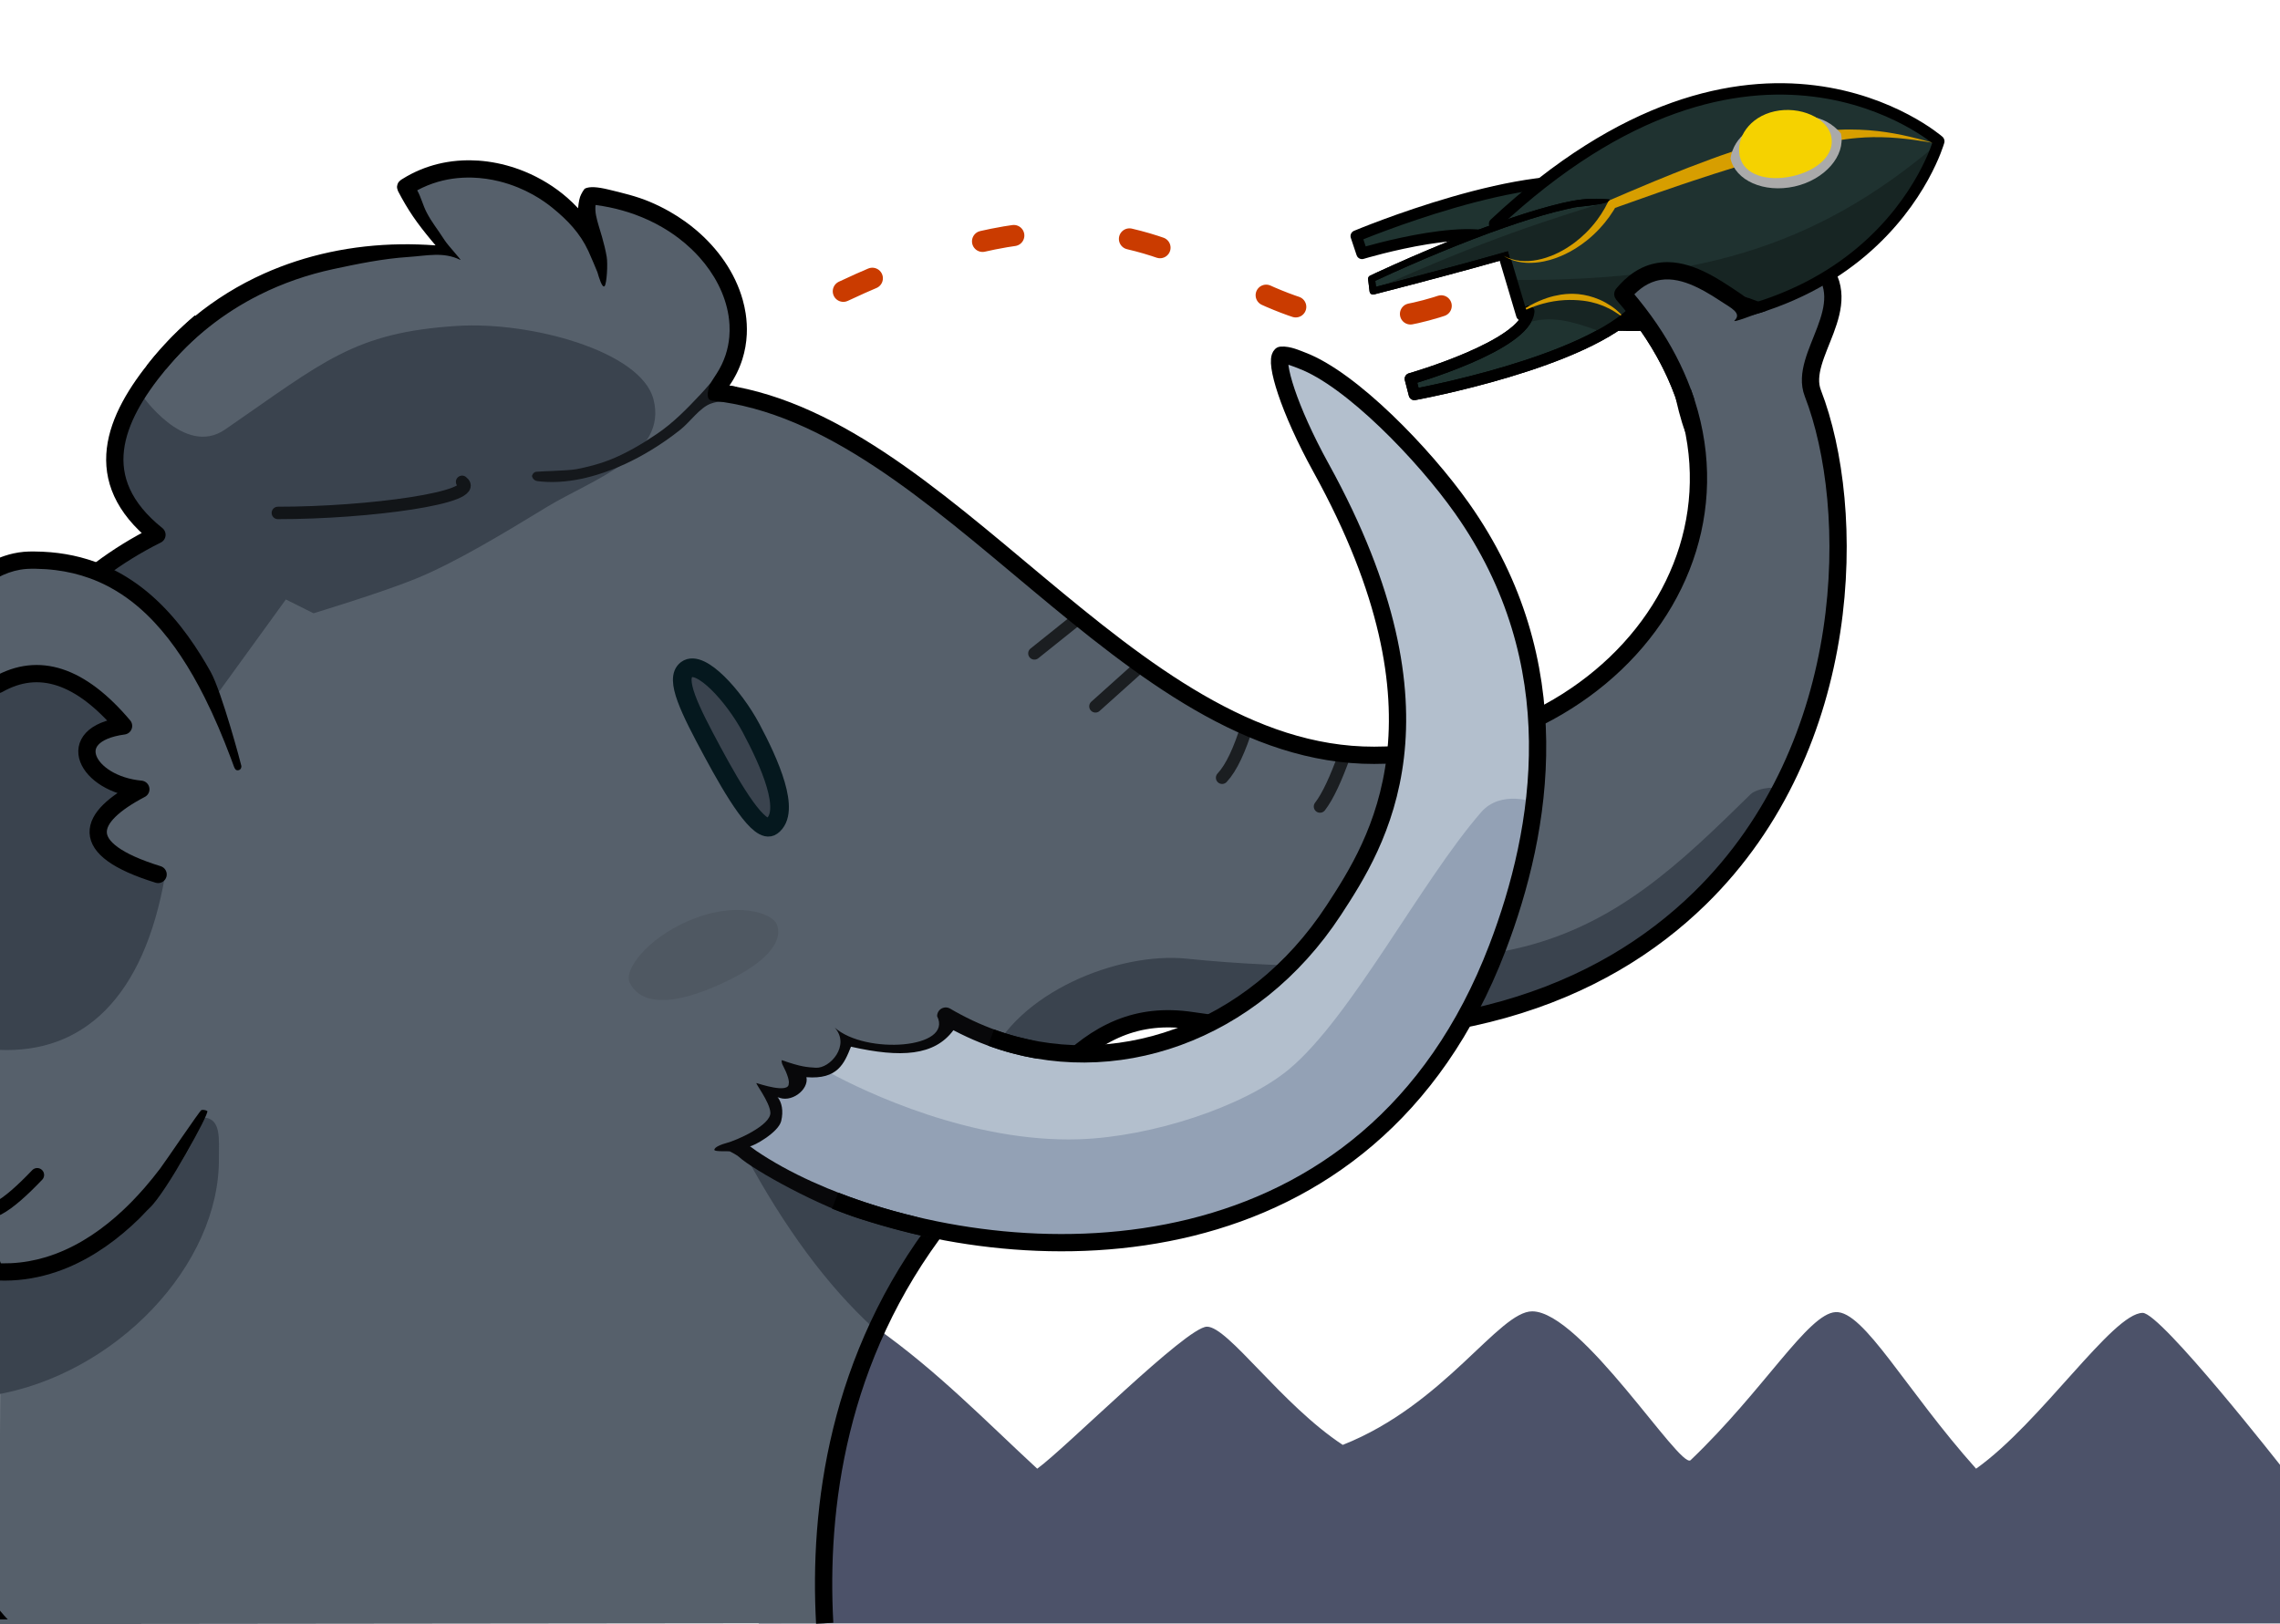
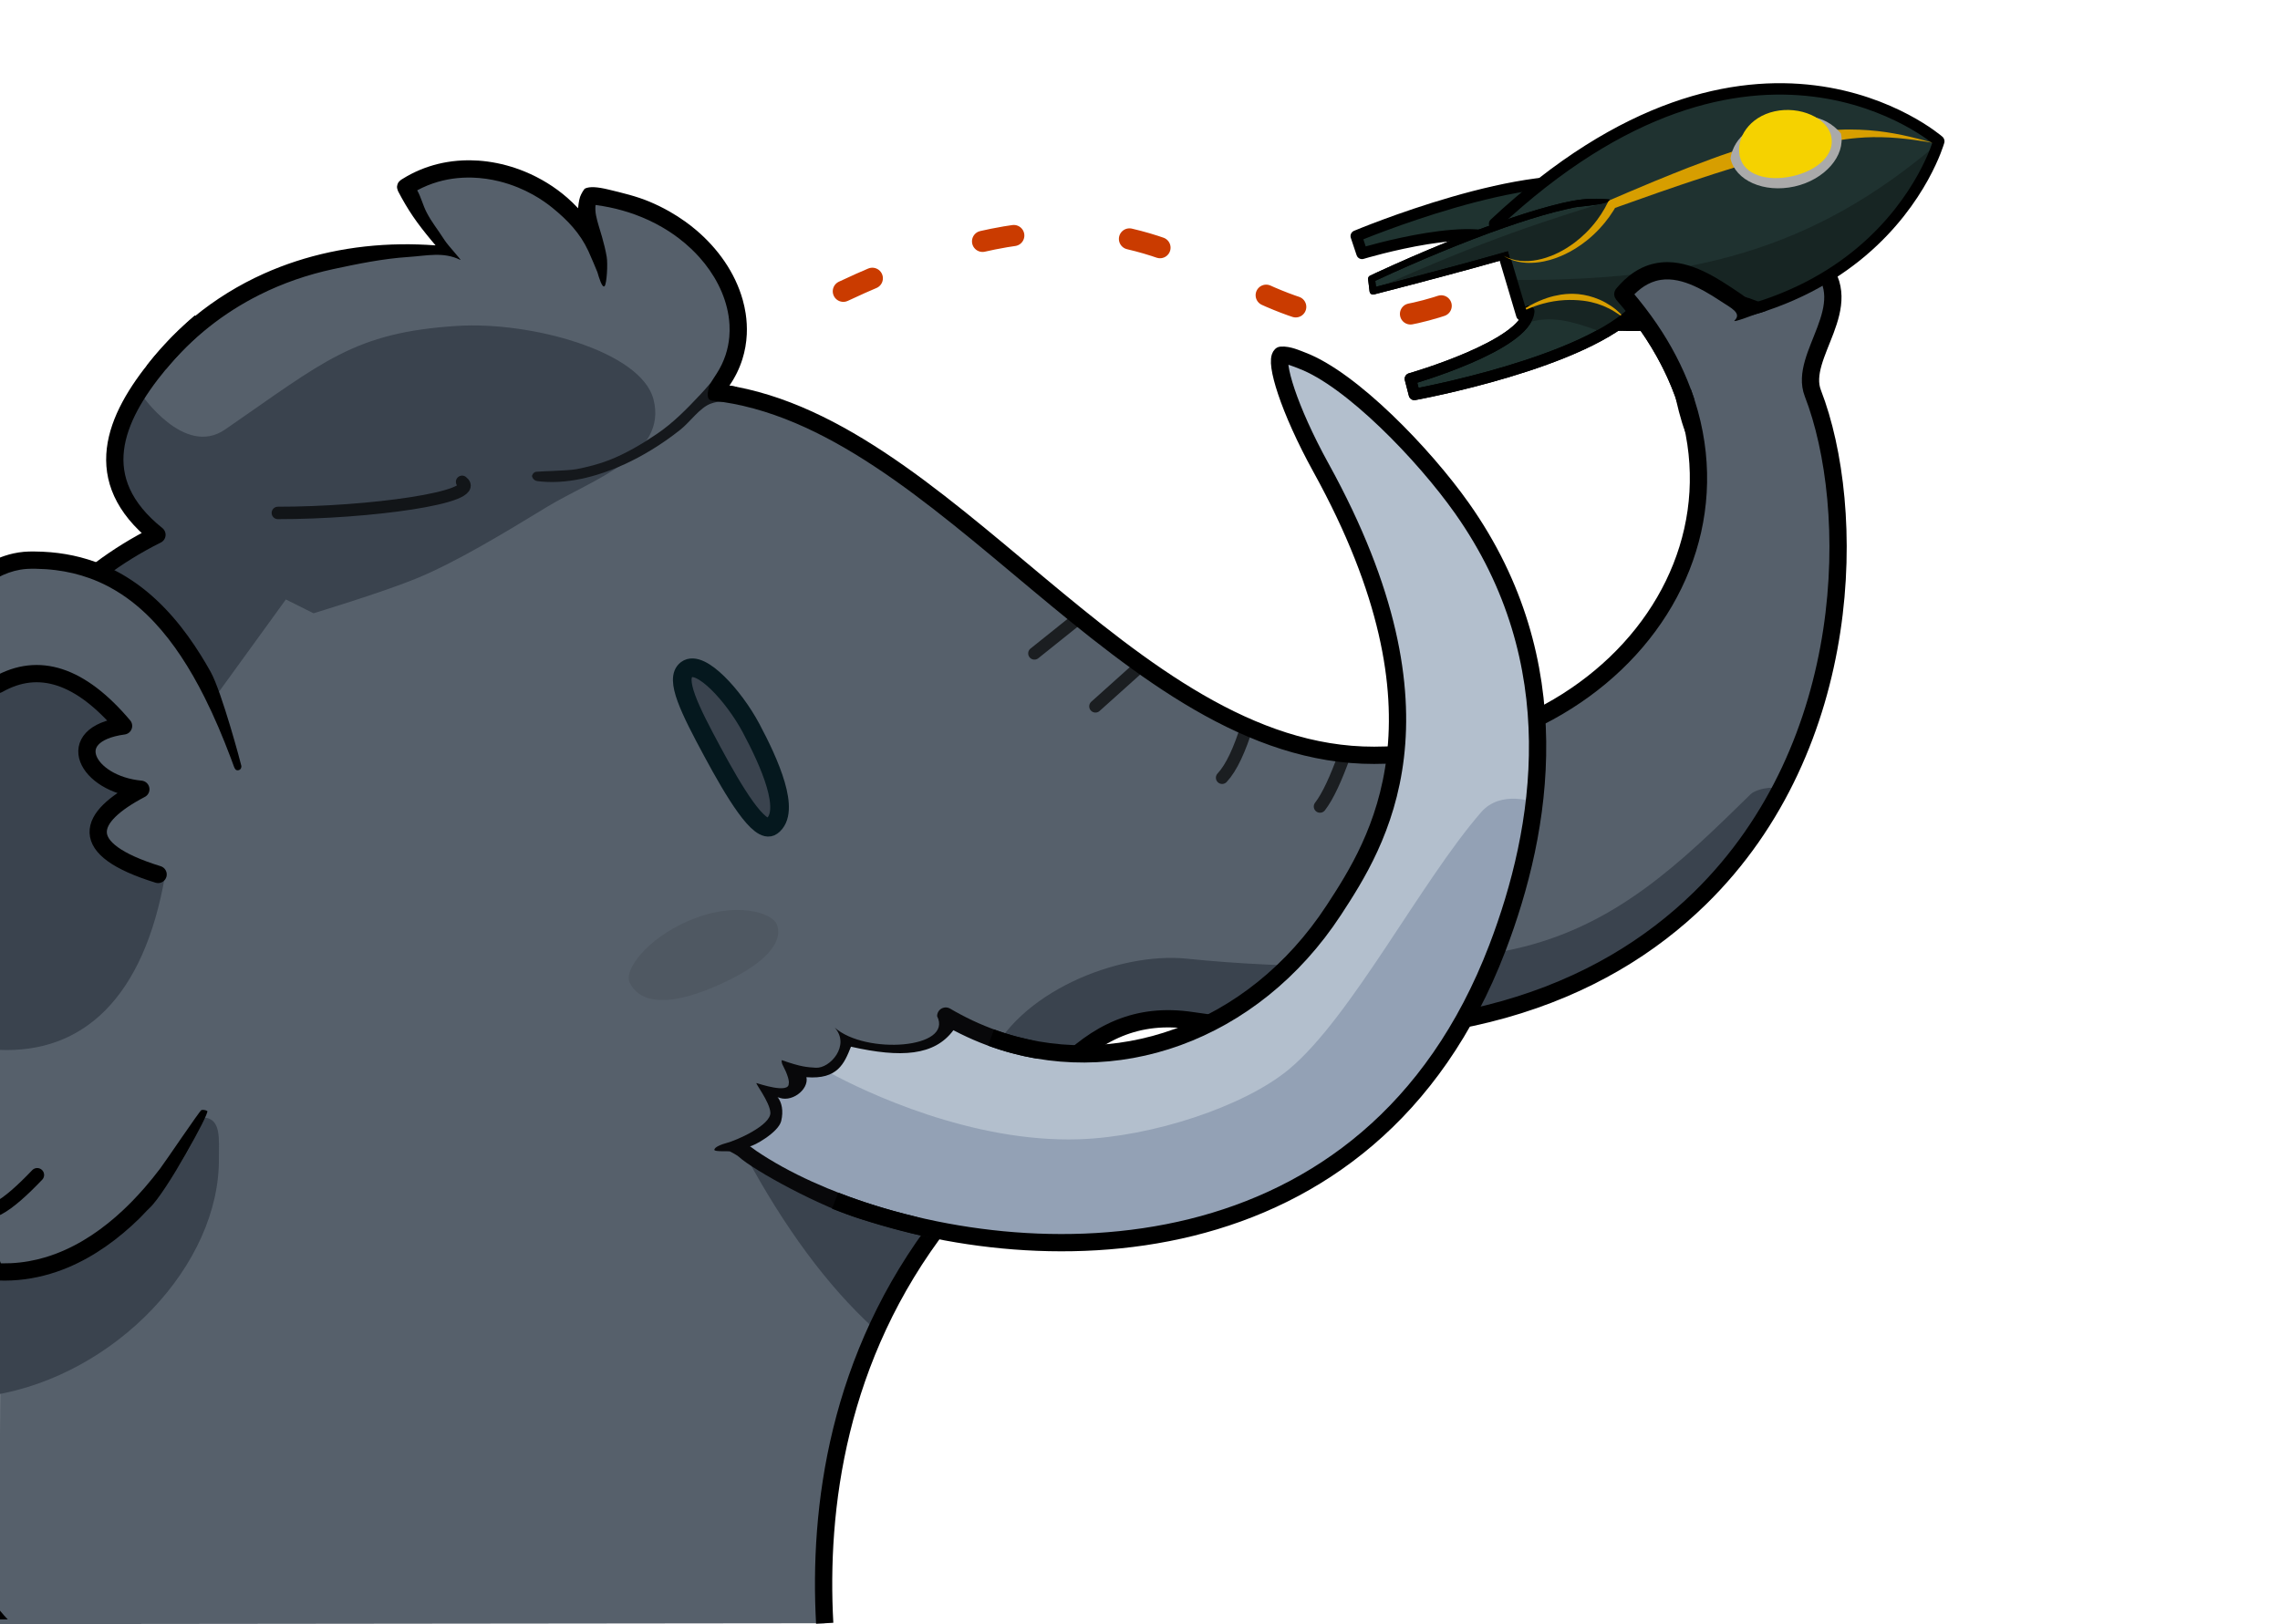
<svg xmlns="http://www.w3.org/2000/svg" width="100%" height="100%" viewBox="0 0 330 235" version="1.1" xml:space="preserve" style="fill-rule:evenodd;clip-rule:evenodd;stroke-linecap:round;stroke-linejoin:round;stroke-miterlimit:1.5;">
-   <g id="zigs">
-     <path d="M126.901,192.275c8.761,6.192 15.814,13.49 23.222,20.334c4.044,-2.902 21.574,-20.51 24.556,-20.556c3.061,-0.046 10.761,11.253 19.666,17.111c14.739,-5.825 22.606,-19.376 27.445,-19.333c7.098,0.063 21.314,22.8 22.889,21.556c10.664,-10.177 17,-21.228 21,-21.445c4.107,-0.223 10.102,11.219 20.333,22.667c9.401,-6.677 19.728,-22.511 24.111,-22.556c2.648,-0.027 20.319,22.556 20.319,22.556l0,22.403l-220.638,0l17.097,-42.737Z" style="fill:#4c5269;" />
-   </g>
  <g id="mastodon">
    <path d="M-0.05,235.109l0.25,-136.97c3.662,-5.584 10.315,-14.64 22.517,-20.72c-9.914,-7.959 -6.221,-16.817 0.296,-24.716c10.462,-12.679 25.467,-18.328 41.972,-16.182c-3.719,-4.252 -4.345,-5.729 -6.268,-9.435c11.337,-7.311 27.917,1.7 28.167,13.5c-0.136,-6.404 -2.855,-8.783 -1.667,-12.167c0.289,-0.011 0.577,-0.052 0.858,-0.018c17.264,2.078 26.303,18.554 17.142,28.351c33.605,3.604 59.756,52.679 95.675,52.586c37.871,-0.099 62.192,-36.921 35.992,-66.752c6.067,-7.321 13.278,-0.917 17.667,1.833c2.75,-2.482 4.25,-4.389 10.666,-6.333c5.917,6.222 -2.963,13.342 -0.833,18.833c6.393,16.481 6.361,50.928 -16.368,73.137c-14.105,13.782 -37.142,23.22 -73.465,17.696c-16.123,-2.452 -22.891,11.917 -36.192,29.058c-15.251,19.656 -17.901,41.707 -16.995,58.174l-119.414,0.125Z" style="fill:#56606b;" />
    <path d="M257.375,114.778c0.592,-1.223 -3.029,-0.751 -4,0.2c-10.167,9.967 -19.536,19.144 -34.2,22.4c-14.335,3.184 -33.1,2.867 -47.4,1.4c-9.93,-1.018 -24.681,4.919 -28.8,15l6.8,5.8c2.533,-4.849 8.314,-11.459 14.4,-11.8c11.933,-0.666 39.167,3.667 54.8,-1.8c15.568,-5.443 31.267,-16.466 38.4,-31.2Z" style="fill:#3a434e;" />
    <path d="M107.975,167.386c5.488,10.128 11.618,18.64 18.6,25l9.6,-16.8l-28.2,-8.2Z" style="fill:#3a434e;" />
    <path d="M22.975,76.978c-5.43,-4.965 -11.864,-9.557 -2.6,-20c0,0 6.25,9.293 12.2,5.2c14.257,-9.806 18.61,-14.051 33.6,-15c10.62,-0.672 26.565,3.652 28.4,10.6c2.149,8.138 -8.933,11.667 -15.4,15.6c-6.131,3.73 -13.2,8.034 -19,10.4c-4.952,2.021 -14.8,5 -14.8,5l-4,-2l-10,13.8l-17.8,-7.2l-5.4,-5.2l14.8,-11.2Z" style="fill:#3a434e;" />
    <path d="M103.384,55.375c0.031,0.004 0.063,0.006 0.093,0.012c0.093,0.016 0.183,0.048 0.266,0.093c0.34,0.182 0.528,0.573 0.46,0.953c-0.023,0.123 -0.071,0.242 -0.142,0.346c-0.018,0.026 -0.038,0.05 -0.057,0.075c-0.155,0.183 1.259,1.058 1.102,1.239c-0.67,0.194 -0.923,-0.127 -2.229,0.338c-1.556,0.554 -3.048,2.689 -4.338,3.72c-1.363,1.088 -2.794,2.091 -4.283,2.997c-2.466,1.499 -5.101,2.746 -7.865,3.586c-2.049,0.622 -4.181,1.021 -6.326,1.043c-0.561,0.006 -1.121,-0.015 -1.679,-0.065c-0.138,-0.012 -0.275,-0.026 -0.413,-0.042c-0.128,-0.015 -0.26,-0.025 -0.383,-0.067c-0.301,-0.104 -0.529,-0.367 -0.59,-0.679c-0.018,-0.093 0.182,-0.559 0.572,-0.626c0.448,-0.078 4.628,-0.144 5.858,-0.381c1.554,-0.298 3.26,-0.735 4.733,-1.31c2.455,-0.958 4.761,-2.334 6.942,-3.811c2.353,-1.594 4.356,-3.653 6.3,-5.727c0.421,-0.449 0.828,-0.909 1.225,-1.378l0.065,-0.069c0.024,-0.02 0.046,-0.042 0.071,-0.061c0.1,-0.077 0.215,-0.133 0.337,-0.163c0.082,-0.02 0.104,-0.018 0.187,-0.025c0.031,0 0.063,0.001 0.094,0.002Z" style="fill:#15181c;fill-rule:nonzero;" />
    <path d="M66.884,69.752c2.98,2.263 -13.562,4.511 -26.667,4.5" style="fill:none;stroke:#000;stroke-opacity:0.69;stroke-width:1.8px;" />
    <path d="M149.717,94.586l5.834,-4.667" style="fill:none;stroke:#000;stroke-opacity:0.69;stroke-width:1.8px;" />
    <path d="M158.551,102.252l6.5,-5.833" style="fill:none;stroke:#000;stroke-opacity:0.69;stroke-width:1.8px;" />
    <path d="M176.884,112.586c1.34,-1.428 2.555,-4.052 3.667,-7.667" style="fill:none;stroke:#000;stroke-opacity:0.69;stroke-width:1.8px;" />
    <path d="M191.051,116.752c1.163,-1.499 2.33,-4.107 3.5,-7.333" style="fill:none;stroke:#000;stroke-opacity:0.69;stroke-width:1.8px;" />
    <path d="M99.384,96.919c-1.799,1.324 0.46,5.835 3.756,11.95c3.064,5.687 6.811,12.002 8.577,10.717c2.85,-2.075 -0.356,-9.201 -3,-14.167c-2.482,-4.663 -7.318,-9.984 -9.333,-8.5Z" style="fill:#3a434e;stroke:#05181e;stroke-width:2.7px;" />
    <path d="M99.568,133.34c7.003,-3.042 12.226,-1.139 12.855,0.449c1.041,2.632 -1.712,5.944 -9.068,9.081c-7.533,3.213 -11.034,1.908 -12.229,-0.658c-0.837,-1.796 2.482,-6.282 8.442,-8.872Z" style="fill:#4f5862;" />
    <path d="M-0.2,234.433l0,-1.527c0.1,0.126 0.201,0.252 0.303,0.376c0.326,0.395 0.666,0.779 1.019,1.151l-1.322,0Zm106.581,-178.478c1.339,0.253 -3.3,2.04 -3.3,2.04c-0.92,-0.093 -0.709,-1.267 -0.305,-2.441c0,0 0.705,-1.088 0.976,-1.51c0.536,-0.836 0.968,-1.738 1.276,-2.681c0.274,-0.836 0.449,-1.702 0.528,-2.578c0.052,-0.587 0.061,-1.177 0.029,-1.765c-0.023,-0.427 -0.068,-0.852 -0.132,-1.274c-0.488,-3.184 -2.092,-6.121 -4.222,-8.504c-0.374,-0.418 -0.766,-0.821 -1.173,-1.208c-0.572,-0.543 -1.174,-1.054 -1.801,-1.533c-0.782,-0.596 -1.604,-1.141 -2.456,-1.633c-1.245,-0.719 -2.556,-1.325 -3.908,-1.816c-1.205,-0.437 -2.442,-0.784 -3.697,-1.042c-0.625,-0.128 -1.253,-0.232 -1.885,-0.319l-0.114,-0.015c-0.122,1.02 0.171,2.034 0.455,3.003c0.159,0.533 0.323,1.064 0.478,1.598c0.272,0.951 0.511,1.91 0.68,2.885c0.185,1.072 0.006,3.929 -0.303,4.254c-0.345,0.363 -0.824,-1.27 -1.04,-2.014c-0.046,-0.156 -1.063,-2.533 -1.312,-3.07c-1.201,-2.584 -3.006,-4.466 -5.204,-6.252c-0.385,-0.313 -0.784,-0.612 -1.193,-0.895c-0.527,-0.363 -1.071,-0.701 -1.63,-1.012c-0.685,-0.38 -1.392,-0.721 -2.116,-1.019c-0.899,-0.369 -1.824,-0.674 -2.767,-0.907c-1.254,-0.311 -2.537,-0.49 -3.828,-0.536c-0.23,-0.007 -0.46,-0.01 -0.689,-0.009c-0.505,0.006 -1.009,0.03 -1.512,0.08c-0.96,0.094 -1.913,0.274 -2.841,0.543c-1.036,0.3 -2.034,0.713 -2.985,1.222l-0.005,0.003c0.584,1.048 0.809,2.129 1.363,3.195c0.771,1.486 1.45,2.23 2.617,4.045c0.506,0.789 2.57,2.986 2.256,2.831c-2.438,-1.204 -4.796,-0.6 -7.533,-0.419c-3.657,0.241 -7.303,0.989 -10.886,1.76c-3.669,0.791 -7.245,2.021 -10.604,3.698c-2.608,1.303 -5.082,2.874 -7.365,4.688c-2.244,1.785 -4.301,3.803 -6.136,6.007c-0.583,0.7 -3.315,0.138 -2.816,-0.495c0.78,-0.991 1.595,-1.953 2.451,-2.878c1.356,-1.466 2.811,-2.841 4.352,-4.11c3.066,-2.526 6.474,-4.628 10.097,-6.254c3.043,-1.366 6.234,-2.397 9.494,-3.099c3.381,-0.729 6.835,-1.104 10.292,-1.154c1.694,-0.025 3.386,0.034 5.076,0.155c-0.222,-0.26 -0.441,-0.522 -0.661,-0.785c-0.914,-1.105 -1.803,-2.23 -2.61,-3.416c-0.761,-1.118 -1.442,-2.285 -2.072,-3.481l-0.091,-0.174c-0.117,-0.383 -0.208,-0.494 -0.099,-0.901c0.1,-0.375 0.252,-0.491 0.535,-0.731c0.041,-0.036 0.092,-0.059 0.138,-0.088c0.473,-0.299 0.96,-0.575 1.459,-0.827c1.594,-0.805 3.309,-1.36 5.069,-1.656c0.991,-0.166 1.993,-0.247 2.998,-0.259c0.157,0 0.157,0 0.315,0c0.84,0.011 1.678,0.068 2.511,0.179c1.862,0.248 3.69,0.746 5.428,1.461c2.235,0.92 4.328,2.198 6.149,3.79c0.533,0.466 1.039,0.96 1.522,1.478l0.034,0.036c0,-0.112 0.121,-1.168 0.289,-1.644c0.157,-0.443 0.573,-1.14 0.721,-1.211c0.667,-0.318 1.785,-0.243 3.413,0.152c2.003,0.486 4.018,0.956 5.919,1.753c0.987,0.415 1.95,0.886 2.881,1.415c0.794,0.451 1.564,0.943 2.306,1.476c0.53,0.38 1.045,0.782 1.543,1.203c3.133,2.648 5.645,6.142 6.76,10.12c0.18,0.643 0.323,1.297 0.424,1.957c0.153,1.003 0.211,2.021 0.163,3.035c-0.058,1.218 -0.269,2.428 -0.635,3.591c-0.427,1.357 -1.062,2.653 -1.875,3.82c0.269,0.044 0.536,0.093 0.804,0.142Z" />
    <path d="M0.2,98.139c3.662,-5.584 10.315,-14.64 22.517,-20.72c-9.914,-7.959 -6.221,-16.817 0.296,-24.716c1.86,-2.254 3.864,-4.286 5.993,-6.091" style="fill:none;stroke:#000;stroke-width:2.5px;stroke-linecap:butt;stroke-miterlimit:1.414;" />
    <path d="M103.217,56.752c33.605,3.604 59.756,52.679 95.675,52.586c37.871,-0.099 62.192,-36.921 35.992,-66.752c6.067,-7.321 13.278,-0.917 17.667,1.833c2.75,-2.482 4.25,-4.389 10.666,-6.333c5.917,6.222 -2.963,13.342 -0.833,18.833c6.393,16.481 6.361,50.928 -16.368,73.137c-14.105,13.782 -37.142,23.22 -73.465,17.696c-16.123,-2.452 -22.891,11.917 -36.192,29.058c-15.251,19.656 -17.901,41.707 -16.995,58.174" style="fill:none;stroke:#000;stroke-width:2.5px;stroke-linecap:butt;stroke-miterlimit:1.414;" />
  </g>
  <g id="ear">
    <path d="M-0.2,82.153c1.465,-0.675 2.995,-1.047 4.584,-1.067c14.728,-0.191 23.716,10.351 30.667,29.5l-5.667,51.333c-8.83,15.645 -19.32,22.601 -29.584,22.197l0,-101.963Z" style="fill:#56606b;" />
    <path d="M29.575,161.778c-6.286,14.409 -16.353,21.623 -29.8,22.4l-0.8,17.8c17.772,-2.913 32.907,-18.909 32.708,-34.4c-0.031,-2.45 0.409,-5.588 -2.108,-5.8Z" style="fill:#3a434e;" />
    <path d="M-0.322,181.638l0.437,1.238c0.17,0.004 0.17,0.004 0.339,0.006c0.386,0.001 0.771,-0.004 1.156,-0.022c0.854,-0.041 1.705,-0.137 2.547,-0.285c0.782,-0.137 1.557,-0.32 2.319,-0.544c0.548,-0.161 1.09,-0.344 1.624,-0.546c3.629,-1.374 6.866,-3.636 9.686,-6.276c0.463,-0.435 0.916,-0.88 1.36,-1.335c0.618,-0.634 1.216,-1.287 1.797,-1.955c0.769,-0.885 1.507,-1.798 2.216,-2.731c0.834,-1.099 5.784,-8.459 5.999,-8.498c0.143,-0.027 0.29,-0.028 0.434,-0.004c0.144,0.025 0.282,0.074 0.409,0.146c0.385,0.218 -5.943,11.794 -8.351,14.038c-0.5,0.467 -0.944,0.991 -1.433,1.47c-3.031,2.974 -6.524,5.542 -10.462,7.177c-0.507,0.211 -1.022,0.406 -1.542,0.584c-2.419,0.828 -4.964,1.277 -7.522,1.282c-0.338,0.001 -0.676,-0.006 -1.013,-0.021l0,-3.724Zm0,-100.798c0.326,-0.138 0.658,-0.263 0.995,-0.375c0.415,-0.138 0.838,-0.255 1.265,-0.349c0.489,-0.107 0.985,-0.185 1.484,-0.231c0.252,-0.023 0.503,-0.036 0.756,-0.045c0.242,-0.005 0.484,-0.007 0.726,-0.007c0.818,0.006 1.634,0.039 2.448,0.111c1.45,0.127 2.891,0.368 4.3,0.734c1.417,0.369 2.801,0.864 4.129,1.482c0.881,0.41 1.738,0.873 2.564,1.384c0.556,0.344 1.099,0.709 1.627,1.094c3.727,2.714 6.691,6.349 9.114,10.241c0.488,0.783 0.955,1.578 1.404,2.384c1.606,2.881 4.443,13.486 4.447,13.632c0.02,0.667 -0.655,0.719 -0.843,0.495c-0.126,-0.149 -0.136,-0.201 -0.218,-0.376c-0.161,-0.441 -0.323,-0.881 -0.488,-1.321c-1.126,-2.978 -2.358,-5.918 -3.788,-8.765c-1.028,-2.047 -2.155,-4.046 -3.425,-5.953c-2.286,-3.435 -5.067,-6.614 -8.526,-8.908c-0.569,-0.378 -1.154,-0.73 -1.755,-1.054c-0.937,-0.506 -1.91,-0.944 -2.911,-1.307c-1.589,-0.577 -3.244,-0.963 -4.921,-1.173c-0.943,-0.118 -1.892,-0.182 -2.841,-0.196c-0.423,-0.007 -0.848,-0.011 -1.271,0.015c-0.347,0.021 -0.693,0.061 -1.036,0.12c-1.134,0.195 -2.224,0.596 -3.236,1.137l0,-2.769Z" />
    <path d="M-0.283,99.086c5.874,-3.336 11.929,-1.378 18.167,6c-9.031,1.219 -5.404,8.43 2.5,9.166c-7.718,4.048 -8.567,8.798 3.5,12.534c-3.064,17.657 -11.848,25.767 -24.109,25.192" style="fill:#3a434e;" />
    <path d="M22.884,126.586c-12.067,-3.736 -10.218,-8.286 -2.5,-12.334c-7.904,-0.736 -11.531,-7.947 -2.5,-9.166c-6.238,-7.378 -12.293,-9.336 -18.167,-6" style="fill:none;stroke:#000;stroke-width:2.5px;" />
    <path d="M5.384,170.086c-2.131,2.23 -4.079,3.994 -5.667,4.833" style="fill:none;stroke:#000;stroke-width:2px;" />
  </g>
  <g id="tooth">
    <path d="M185.425,51.423c1.041,-0.089 2.306,0.5 3.031,0.773c7.107,2.685 17.611,13.538 23.16,21.398c15.745,22.304 11.694,46.438 5.101,63.658c-22.38,58.462 -90.231,44.968 -110.5,28.5c8.201,-2.251 12.497,-7.919 16.625,-14.912c8.739,2.011 13.697,1.952 14.042,-3.754c18.919,11.165 42.946,4.876 56.167,-15.334c6.391,-9.77 17.973,-28.086 -1.834,-64c-4.763,-8.636 -6.735,-15.404 -5.792,-16.329Z" style="fill:#b3bfcd;" />
    <path d="M120.019,155.243l-3.044,0.335l-4.4,3.4c0.926,3.558 -1.372,5.643 -4.653,7.046c27.684,17.335 60.967,17.571 83.211,3.419c16.456,-10.469 25.688,-28.819 31.042,-53.265c0,0 -4.899,-1.934 -7.8,1.4c-8.7,10 -18.813,29.711 -27.8,37.2c-6.466,5.389 -19.817,9.793 -30.388,10.144c-15.512,0.515 -31,-6.847 -36.168,-9.679Z" style="fill:#93a1b5;" />
    <path d="M132.369,176.081c2.968,0.715 5.221,3.704 1.785,2.969c-3.093,-0.662 -6.128,-1.563 -9.164,-2.451c-6.083,-1.779 -15.916,-7.174 -18.053,-9.141c-0.255,-0.234 -1.133,-0.712 -1.305,-0.78c-0.157,-0.062 -2.171,0.065 -2.231,-0.204c-0.091,-0.411 1.157,-0.859 1.722,-1.002c1.442,-0.366 6.464,-2.566 6.378,-4.411c-0.071,-1.527 -2.286,-4.351 -1.997,-4.273c0.343,0.093 4.752,1.594 4.652,0.058l0.011,-0.005c0.021,-0.103 0.014,-0.212 0.003,-0.316c-0.021,-0.184 -0.064,-0.365 -0.115,-0.543c-0.172,-0.595 -0.44,-1.16 -0.722,-1.709l-0.057,-0.109c-0.03,-0.074 -0.068,-0.146 -0.091,-0.223c-0.046,-0.155 -0.061,-0.317 -0.045,-0.478c2.882,1.016 3.671,1.014 4.918,1.103c2.078,0.148 5.061,-3.258 2.755,-5.813c4.448,3.951 17.188,3.059 14.821,-1.653l0.02,-0.239c0.058,-0.203 0.059,-0.263 0.174,-0.444c0.261,-0.413 0.754,-0.639 1.238,-0.568c0.212,0.031 0.258,0.069 0.45,0.158c0.216,0.127 0.432,0.252 0.65,0.376c1.142,0.64 2.311,1.231 3.51,1.757c2.333,1.023 4.768,1.813 7.259,2.346c3.736,0.8 4.381,3.379 0.462,2.643c-2.577,-0.484 -5.104,-1.224 -7.536,-2.2c-1.286,-0.516 -2.541,-1.101 -3.769,-1.741l-0.102,-0.053c-2.731,3.7 -7.577,4.022 -14.814,2.388l-0.008,-0.004c-0.971,2.432 -1.92,4.774 -6.447,4.417c0.391,1.834 -2.308,3.855 -4.2,2.849c0.639,0.769 0.902,2.042 0.545,3.501c-0.41,1.675 -4.052,3.667 -4.522,3.645c0.197,0.139 0.762,0.562 0.961,0.698c0.56,0.375 1.125,0.741 1.7,1.093c2.71,1.659 5.576,3.059 8.509,4.276c4.098,1.7 8.343,3.045 12.655,4.083Z" style="fill:#08080a;" />
    <path d="M143.441,150.197c17.632,6.463 37.877,-0.509 49.61,-18.445c6.391,-9.77 17.973,-28.086 -1.834,-64c-4.763,-8.636 -6.735,-15.404 -5.792,-16.329c1.041,-0.089 2.306,0.5 3.031,0.773c7.107,2.685 17.611,13.538 23.16,21.398c15.745,22.304 11.694,46.438 5.101,63.658c-18.433,48.151 -67.71,47.49 -95.844,36.558" style="fill:none;stroke:#000;stroke-width:2.5px;stroke-linecap:butt;stroke-miterlimit:1.414;" />
  </g>
  <g id="fairydust">
    <path d="M218.411,35.777c-3.4,-4.494 -21.276,0.906 -21.276,0.906l-0.838,-2.508c0,0 25.291,-10.628 36.667,-7.244" style="fill:#1f3330;stroke:#000;stroke-width:1.65px;" />
    <path d="M218.286,38.978c0,0 -0.889,-2.985 -1.962,-6.586c37.655,-35.279 64.279,-11.974 64.279,-11.974l0.012,0.041c0,0 -9.535,34.074 -60.356,25.145c-1.072,-3.602 -1.961,-6.586 -1.961,-6.586" style="fill:#1f3230;" />
    <path d="M218.836,40.526c25.477,0.134 43.331,-4.052 61.69,-19.785c0.293,-0.149 -6.478,25.922 -48.844,27.274c-5.939,-2.212 -8.261,-2.262 -12.156,-0.774c2.291,-0.796 0.053,-6.347 -0.69,-6.715Z" style="fill:#172523;" />
    <path d="M218.286,38.978c0,0 -0.889,-2.985 -1.962,-6.586c37.655,-35.279 64.279,-11.974 64.279,-11.974l0.012,0.041c0,0 -9.535,34.074 -60.356,25.145c-1.072,-3.602 -1.961,-6.586 -1.961,-6.586" style="fill:none;stroke:#000;stroke-width:1.65px;" />
    <path d="M221.273,45.077c-0.449,4.982 -17.14,9.762 -17.14,9.762l0.581,2.261c0,0 25.088,-4.559 32.343,-12.632" style="fill:#1f3330;stroke:#000;stroke-width:1.65px;" />
    <path d="M221.14,42.984c8.607,-1.337 23.666,1.3 10.542,5.031c-5.939,-2.212 -8.261,-2.262 -12.156,-0.774c2.291,-0.796 2.357,-3.889 1.614,-4.257Z" style="fill:#172523;" />
    <path d="M221.273,45.077c-0.449,4.982 -17.14,9.762 -17.14,9.762l0.581,2.261c0,0 25.088,-4.559 32.343,-12.632" style="fill:none;stroke:#000;stroke-width:1.65px;" />
    <path d="M218.381,36.857c-7.915,2.284 -19.654,5.284 -19.654,5.284l-0.214,-1.787c0,0 23.303,-11.103 33.67,-11.388" style="fill:#1f3330;" />
    <path d="M198.526,42.074c17.474,-7.854 25.141,-10.036 34.653,-13.09c-0.166,0.044 -0.864,3.962 -5.779,6.858c-1.989,1.172 -4.624,2.65 -8.718,1.673c-1.533,-1.143 -14.094,3.738 -20.156,4.559Z" style="fill:#172523;" />
    <path d="M218.381,36.857c-7.915,2.284 -19.654,5.284 -19.654,5.284l-0.214,-1.787c0,0 23.303,-11.103 33.67,-11.388" style="fill:none;" />
    <path d="M232.936,28.876c0.392,0.696 -4.254,0.989 -5.076,1.151c-0.454,0.09 -1.896,0.419 -2.835,0.664c-2.426,0.635 -4.817,1.402 -7.184,2.228c-3.175,1.108 -6.309,2.329 -9.415,3.614c-3.067,1.269 -6.107,2.601 -9.117,3.999l-0.257,0.12l0.103,0.863c1.193,-0.307 2.385,-0.617 3.577,-0.927c5.183,-1.357 10.362,-2.733 15.511,-4.212l0.276,0.961c-3.226,0.927 -6.463,1.812 -9.706,2.679c-3.143,0.841 -6.291,1.665 -9.442,2.476l-0.52,0.134c-0.068,0.011 -0.085,0.019 -0.154,0.014c-0.183,-0.01 -0.349,-0.124 -0.425,-0.291c-0.029,-0.063 -0.029,-0.081 -0.042,-0.148l-0.214,-1.788c-0.002,-0.069 -0.007,-0.087 0.006,-0.155c0.02,-0.103 0.073,-0.197 0.149,-0.269c0.051,-0.047 0.069,-0.053 0.128,-0.087c0.342,-0.161 0.683,-0.321 1.026,-0.48c3.294,-1.517 6.622,-2.965 9.982,-4.331c3.17,-1.289 6.37,-2.509 9.614,-3.599c2.357,-0.792 4.74,-1.52 7.16,-2.095c0.924,-0.22 1.95,-0.415 2.894,-0.525c1.971,-0.23 3.961,0.004 3.961,0.004Z" style="fill-rule:nonzero;" />
    <path d="M232.936,28.876c0.392,0.696 -4.254,0.989 -5.076,1.151c-0.454,0.09 -1.896,0.419 -2.835,0.664c-2.426,0.635 -4.817,1.402 -7.184,2.228c-3.175,1.108 -6.309,2.329 -9.415,3.614c-3.067,1.269 -6.107,2.601 -9.117,3.999l-0.257,0.12l0.103,0.863c1.193,-0.307 2.385,-0.617 3.577,-0.927c5.183,-1.357 10.362,-2.733 15.511,-4.212l0.276,0.961c-3.226,0.927 -6.463,1.812 -9.706,2.679c-3.143,0.841 -6.291,1.665 -9.442,2.476l-0.52,0.134c-0.068,0.011 -0.085,0.019 -0.154,0.014c-0.183,-0.01 -0.349,-0.124 -0.425,-0.291c-0.029,-0.063 -0.029,-0.081 -0.042,-0.148l-0.214,-1.788c-0.002,-0.069 -0.007,-0.087 0.006,-0.155c0.02,-0.103 0.073,-0.197 0.149,-0.269c0.051,-0.047 0.069,-0.053 0.128,-0.087c0.342,-0.161 0.683,-0.321 1.026,-0.48c3.294,-1.517 6.622,-2.965 9.982,-4.331c3.17,-1.289 6.37,-2.509 9.614,-3.599c2.357,-0.792 4.74,-1.52 7.16,-2.095c0.924,-0.22 1.95,-0.415 2.894,-0.525c1.971,-0.23 3.961,0.004 3.961,0.004Z" style="fill-rule:nonzero;" />
    <path d="M227.651,42.528c1.034,0.018 2.059,0.203 3.039,0.533c0.573,0.193 1.133,0.435 1.663,0.728c0.538,0.298 1.053,0.64 1.533,1.026c0.24,0.193 0.586,0.539 0.811,0.749l-0.165,0.103c-0.12,-0.085 -0.347,-0.224 -0.469,-0.307c-0.127,-0.086 -0.256,-0.17 -0.387,-0.251c-1.039,-0.649 -2.195,-1.114 -3.391,-1.381c-0.363,-0.081 -0.731,-0.146 -1.1,-0.192c-0.449,-0.057 -0.9,-0.088 -1.352,-0.104c-0.458,-0.016 -0.917,-0.014 -1.374,0.012c-1.067,0.059 -2.129,0.237 -3.159,0.52c-0.774,0.212 -1.528,0.488 -2.264,0.805l-0.121,0.052l-0.111,-0.228c0.458,-0.275 0.922,-0.531 1.404,-0.761c0.375,-0.179 0.757,-0.345 1.145,-0.493c0.193,-0.074 0.387,-0.147 0.584,-0.21c0.319,-0.102 0.64,-0.199 0.966,-0.276c0.332,-0.079 0.666,-0.146 1.002,-0.2c0.492,-0.078 0.991,-0.115 1.488,-0.125c0.086,-0.001 0.172,0 0.258,0Z" style="fill:#d79e00;fill-rule:nonzero;" />
    <path d="M267.781,18.748c1.78,0.003 3.559,0.137 5.319,0.402c1.477,0.222 2.939,0.536 4.386,0.905c0.412,0.105 0.822,0.214 1.232,0.327c0.335,0.092 0.67,0.185 1.002,0.286c-0.512,-0.077 -1.022,-0.168 -1.534,-0.248c-1.548,-0.237 -3.104,-0.428 -4.669,-0.514c-0.818,-0.045 -1.637,-0.06 -2.457,-0.05c-0.763,0.009 -1.526,0.054 -2.286,0.12c-1.09,0.094 -2.175,0.243 -3.252,0.434c-0.586,0.104 -13.341,3.485 -13.777,3.618c-0.682,0.207 -1.361,0.422 -2.041,0.635c-0.569,0.179 -1.139,0.356 -1.707,0.538c-0.972,0.311 -1.94,0.631 -2.908,0.953c-0.595,0.199 -1.192,0.396 -1.787,0.597c-1.101,0.371 -2.199,0.751 -3.297,1.133c-1.776,0.619 -3.551,1.244 -5.32,1.883l-0.462,0.165l-0.465,0.17c-0.079,0.134 -0.16,0.267 -0.242,0.399c-0.196,0.308 -0.398,0.611 -0.611,0.907c-0.418,0.58 -0.872,1.134 -1.359,1.658c-0.588,0.635 -1.224,1.226 -1.901,1.765c-0.522,0.417 -1.068,0.803 -1.636,1.154c-0.467,0.289 -0.949,0.557 -1.445,0.793c-0.41,0.196 -0.827,0.375 -1.253,0.532c-0.33,0.121 -0.664,0.23 -1.002,0.325c-0.282,0.079 -0.566,0.149 -0.852,0.207c-1.665,0.34 -3.467,0.324 -5.039,-0.381c-0.296,-0.132 -0.577,-0.29 -0.848,-0.467c0.071,0.039 0.141,0.077 0.212,0.115c0.324,0.162 0.658,0.299 1.005,0.403c1.622,0.487 3.379,0.304 4.972,-0.205c0.271,-0.086 0.54,-0.183 0.804,-0.288c0.317,-0.126 0.629,-0.266 0.936,-0.416c0.405,-0.199 0.801,-0.419 1.187,-0.655c0.441,-0.27 0.869,-0.563 1.281,-0.877c0.552,-0.42 1.076,-0.876 1.569,-1.363c0.586,-0.578 1.128,-1.201 1.62,-1.86c0.402,-0.539 0.771,-1.103 1.103,-1.688c0.168,-0.298 0.324,-0.602 0.477,-0.907l0.048,-0.079c0.052,-0.063 0.062,-0.082 0.127,-0.134c0.065,-0.051 0.086,-0.057 0.159,-0.093c0,0 0.435,-0.186 0.652,-0.279c0.636,-0.274 1.272,-0.549 1.909,-0.821c1.25,-0.532 2.501,-1.065 3.758,-1.582c0.9,-0.371 1.8,-0.737 2.703,-1.098c0.769,-0.309 1.539,-0.617 2.312,-0.916c1.122,-0.433 2.248,-0.856 3.377,-1.27c0.404,-0.149 0.808,-0.297 1.214,-0.44c0.828,-0.294 1.662,-0.575 2.496,-0.852c0.478,-0.158 13.231,-2.838 13.847,-2.873c0.581,-0.033 1.162,-0.053 1.744,-0.064c0.233,-0.002 0.466,-0.004 0.699,-0.004Z" style="fill:#d79e00;fill-rule:nonzero;" />
    <path d="M266.449,19.31c0.709,3.214 -2.34,6.722 -6.736,7.691c-4.395,0.969 -8.539,-0.854 -9.248,-4.069c0.496,-3.215 3.431,-5.125 6.847,-5.802c3.095,-0.614 6.621,-0.794 9.137,2.18Z" style="fill:#aaa;" />
    <path d="M265.046,19.718c0.589,2.67 -2.009,4.993 -5.661,5.798c-3.652,0.805 -6.984,-0.21 -7.573,-2.881c-0.588,-2.671 1.389,-5.714 5.042,-6.519c3.652,-0.805 7.604,0.931 8.192,3.602Z" style="fill:#f5d200;" />
  </g>
  <g id="snout">
    <path d="M234.967,42.396c2.764,-4.253 8.761,-4.06 18.176,0.832c3.047,9.604 -4.024,9.242 -9.28,13.888l-8.896,-14.72Z" style="fill:#56606b;" />
    <path d="M242.496,57.519c-1.207,-3.352 -2.893,-6.521 -4.913,-9.453c-1.119,-1.624 -2.342,-3.173 -3.64,-4.658l-0.227,-0.376c-0.027,-0.144 -0.08,-0.286 -0.082,-0.432c-0.002,-0.147 0.023,-0.296 0.072,-0.434c0.079,-0.221 0.166,-0.321 0.293,-0.471c0.152,-0.181 0.309,-0.358 0.47,-0.531c0.816,-0.877 1.754,-1.65 2.814,-2.214c0.582,-0.31 1.197,-0.555 1.834,-0.723c0.433,-0.115 0.875,-0.195 1.32,-0.239c0.319,-0.032 0.639,-0.046 0.96,-0.042c2.04,0.019 4.007,0.721 5.805,1.642c0.293,0.15 0.583,0.307 0.871,0.469c0.376,0.212 0.747,0.432 1.114,0.659c0.442,0.273 0.879,0.556 1.313,0.842c0.631,0.418 1.257,0.845 1.887,1.265l0.032,0.021c0.951,0.603 6.117,1.629 1.849,2.576c0,0 -3.661,1.412 -3.216,0.98c1.101,-1.068 -0.522,-1.829 -1.931,-2.756c-0.413,-0.272 -0.827,-0.541 -1.248,-0.801c-0.381,-0.235 -0.766,-0.464 -1.158,-0.681c-0.301,-0.168 -0.606,-0.329 -0.916,-0.481c-0.217,-0.108 -0.437,-0.211 -0.659,-0.308c-1.485,-0.655 -3.134,-1.107 -4.765,-0.858c-0.251,0.038 -0.498,0.092 -0.741,0.162c-0.408,0.118 -0.802,0.28 -1.176,0.479c-0.68,0.362 -1.287,0.843 -1.837,1.379l-0.064,0.064l-0.006,0.007c0.215,0.255 0.427,0.512 0.638,0.771c1.227,1.516 2.378,3.093 3.426,4.739c1.874,2.945 3.424,6.102 4.531,9.414l0.026,0.079c0.479,2.186 0.175,12.285 -2.676,-0.09Z" />
  </g>
  <g id="exaust">
    <path d="M122.061,42.168c53.834,-25.301 54.332,14.346 89,1.25" style="fill:none;stroke:#ca3b00;stroke-width:3.06px;stroke-dasharray:4.6,16.85,0,0;" />
  </g>
</svg>
